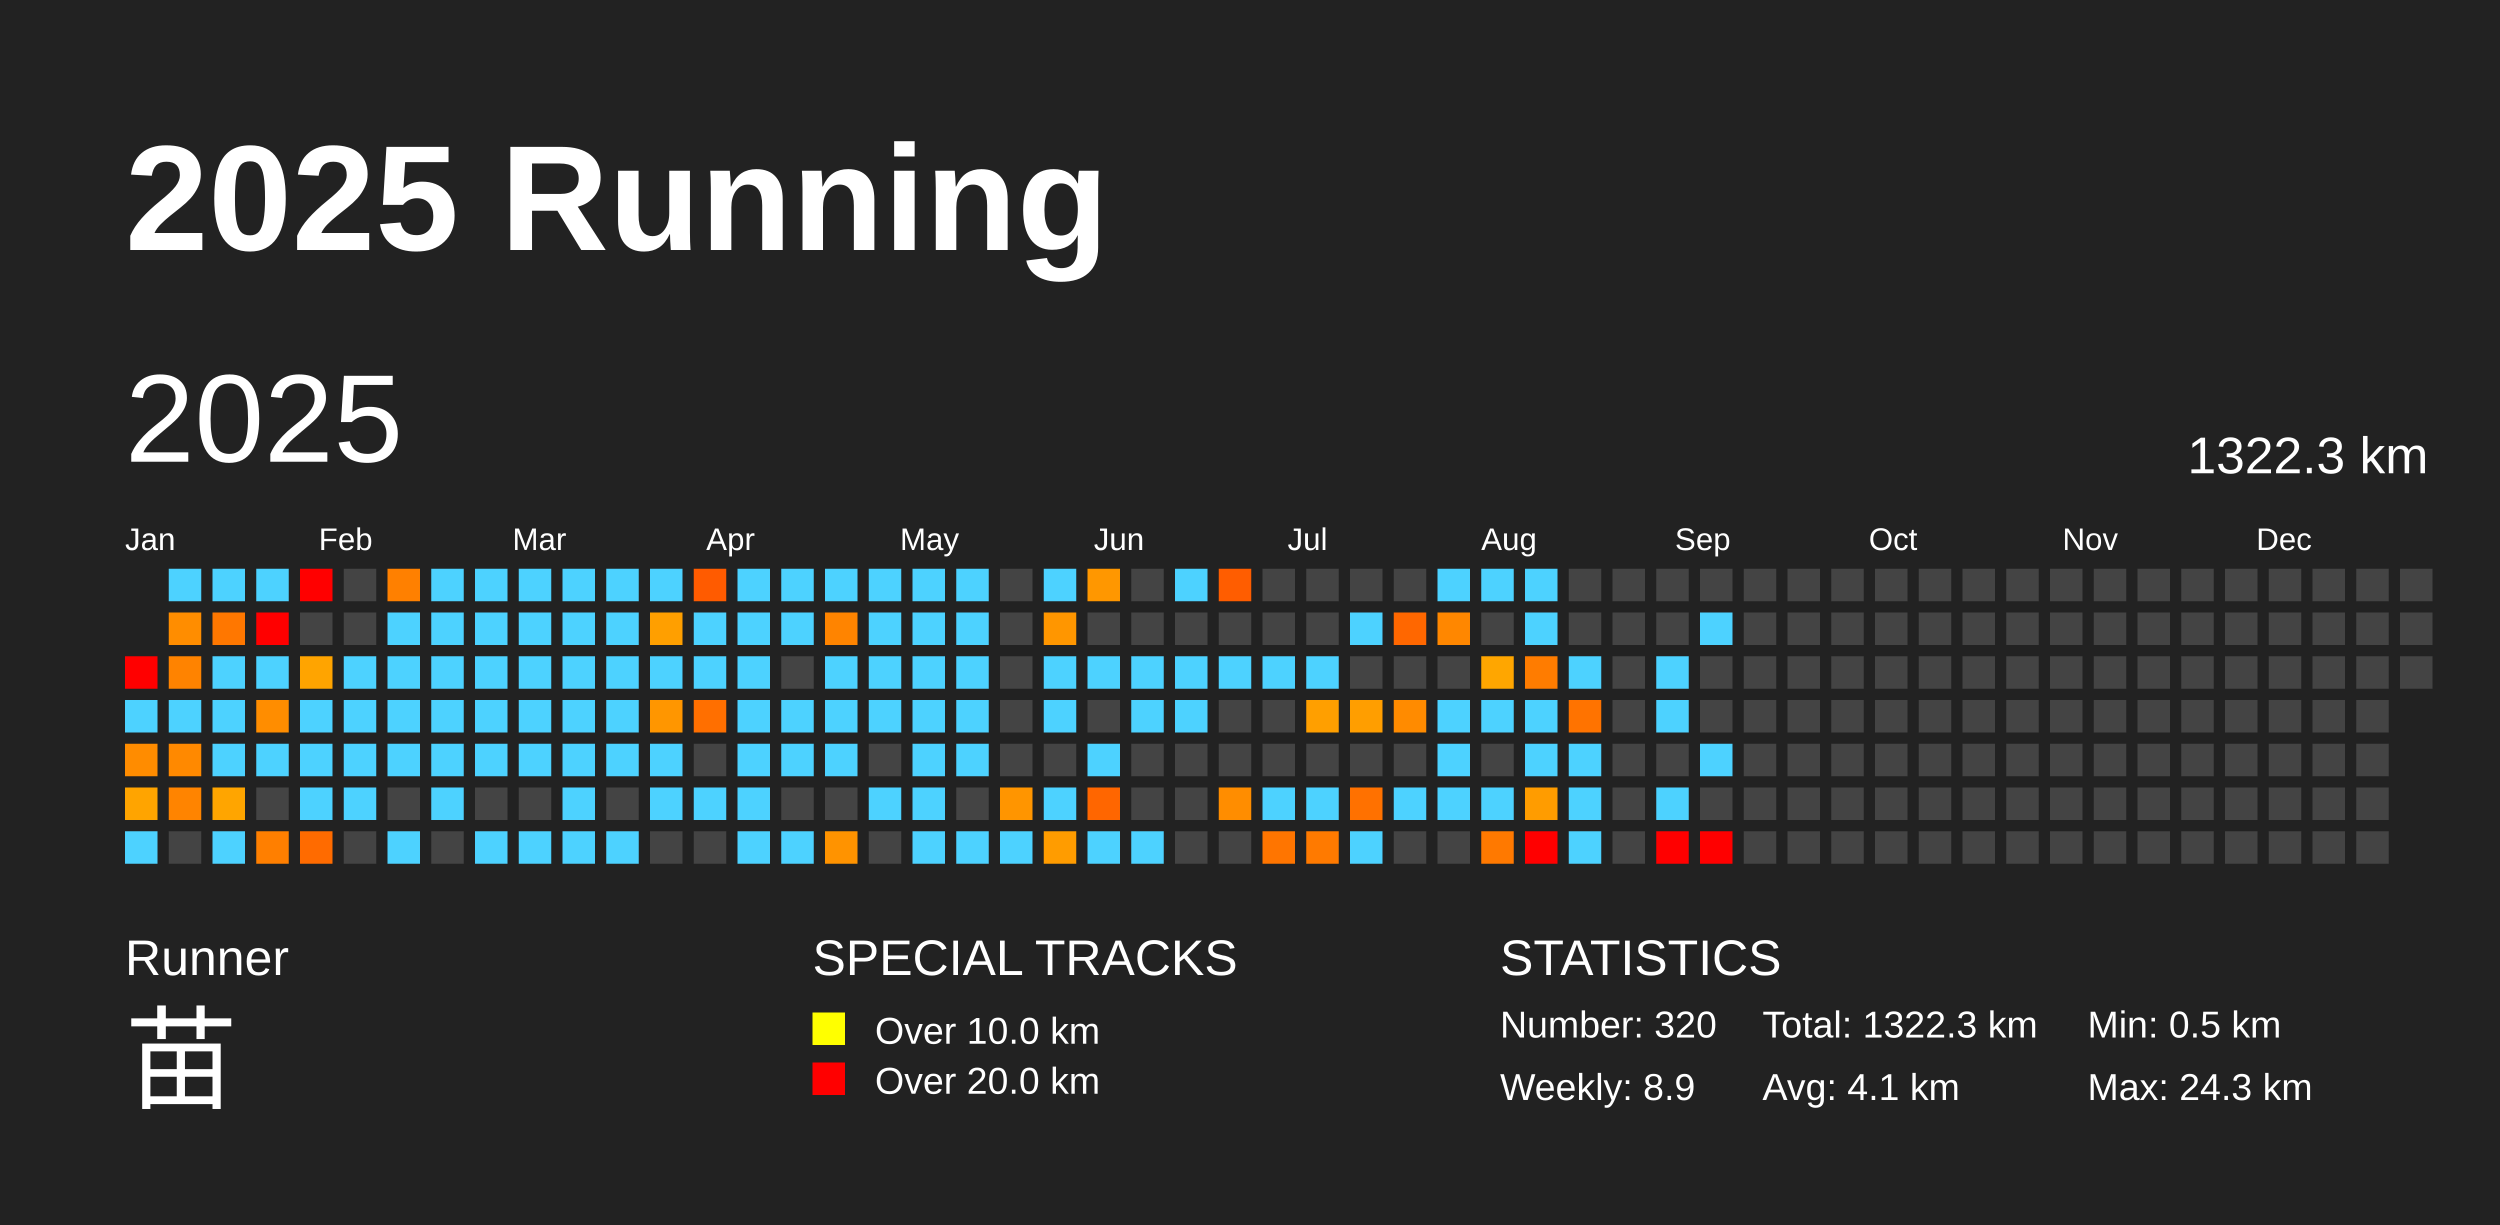
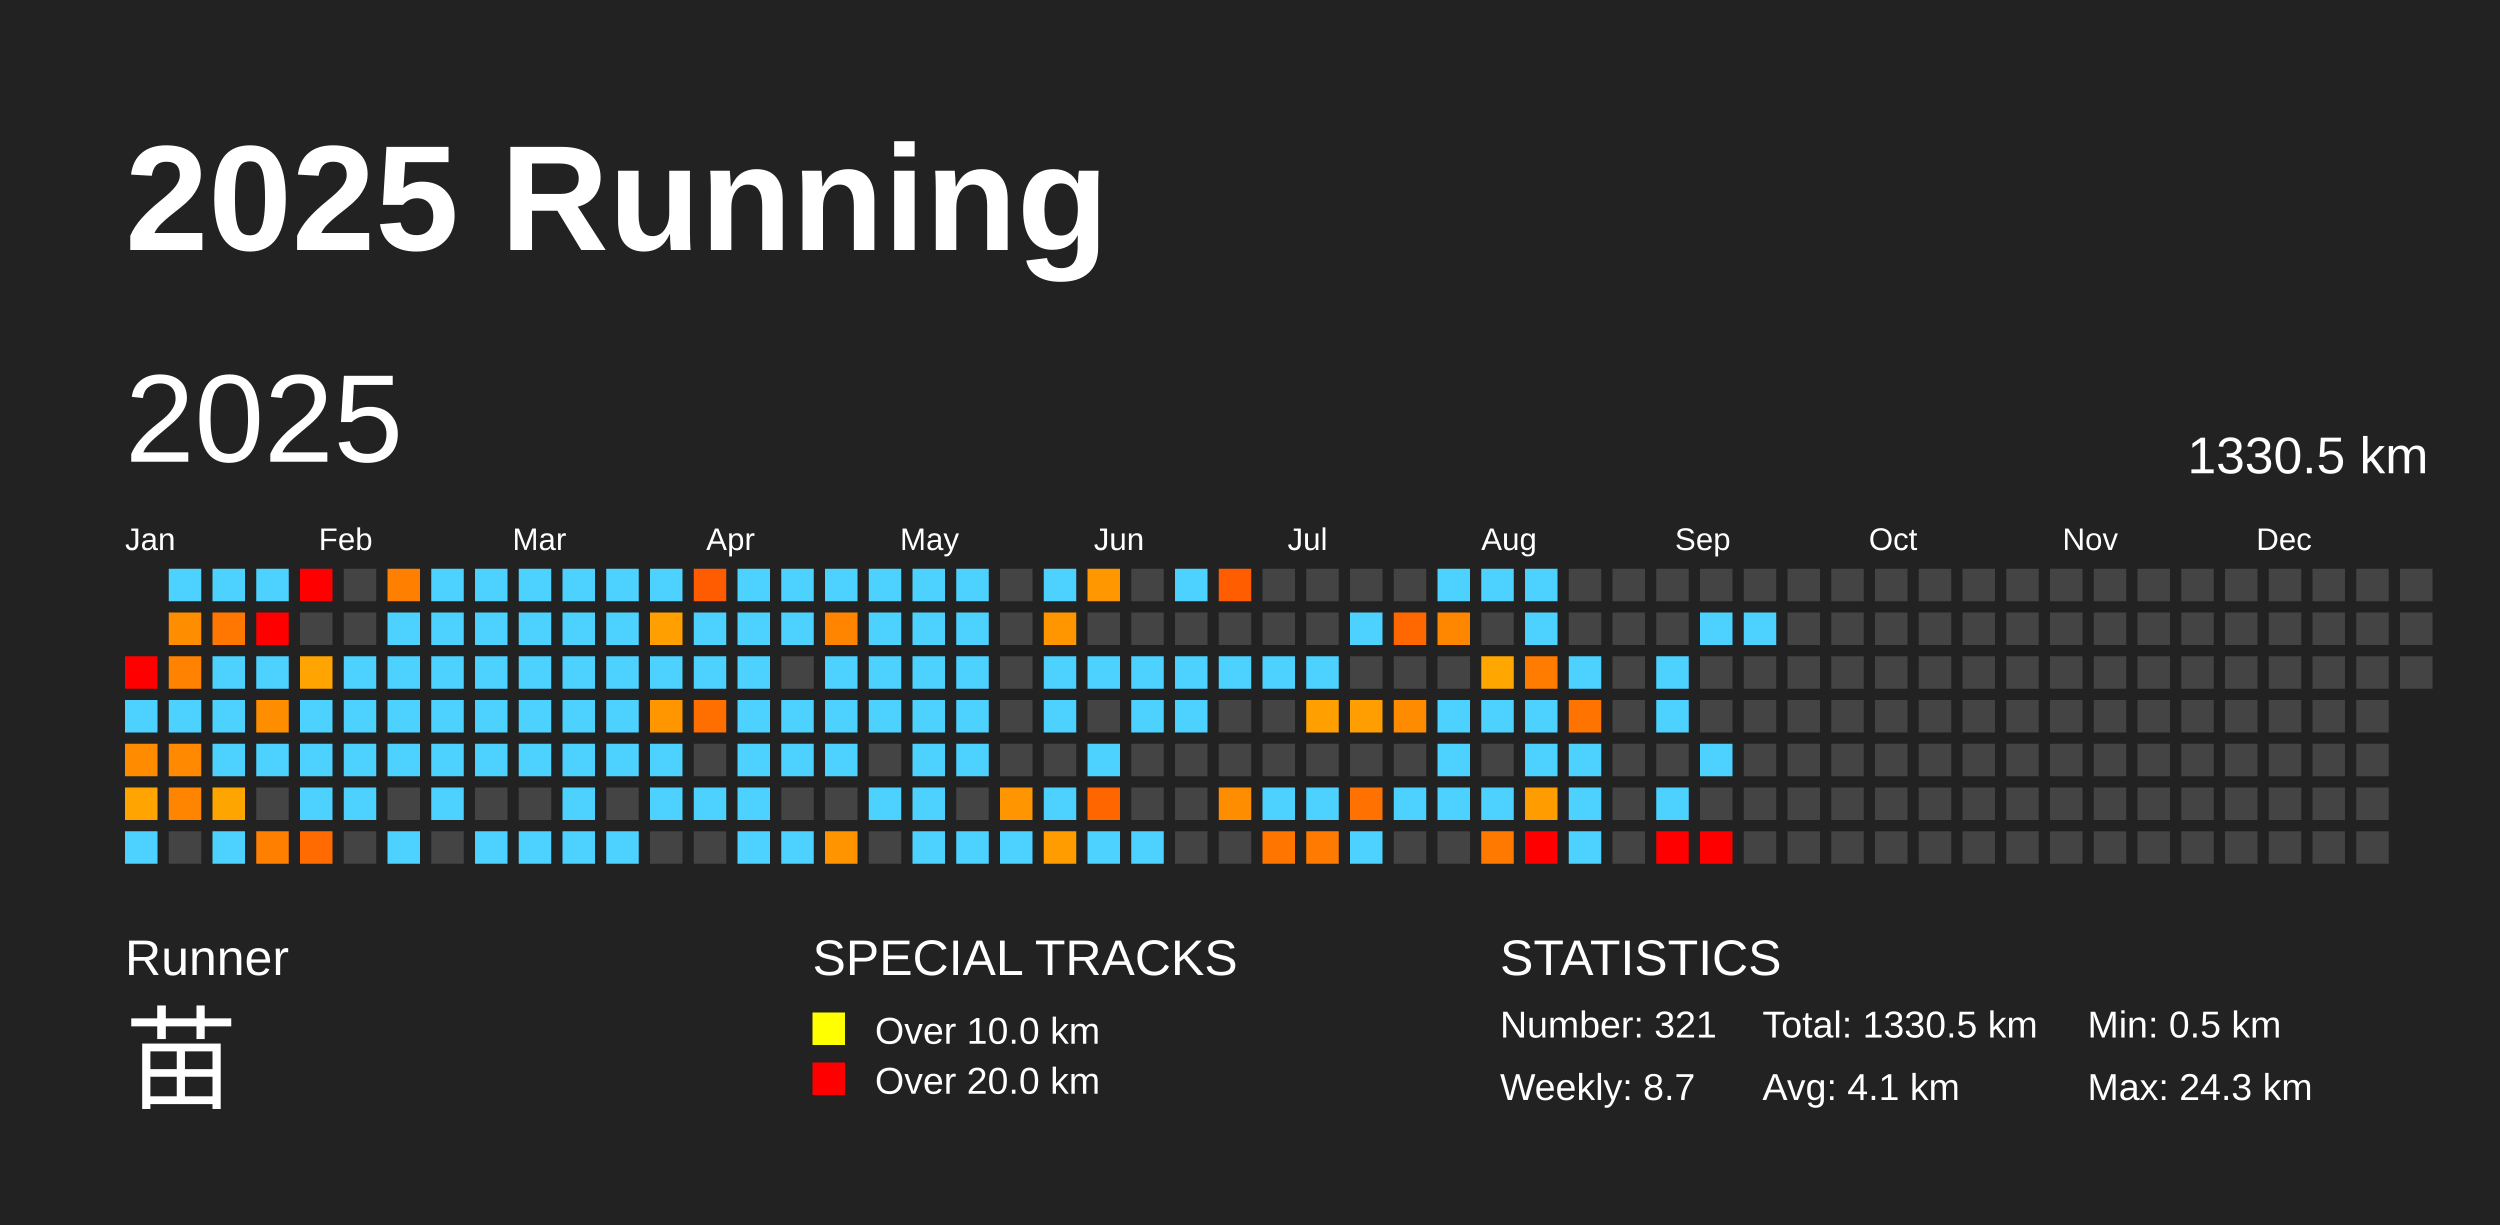
<svg xmlns="http://www.w3.org/2000/svg" baseProfile="full" height="98mm" version="1.1" viewBox="0,0,200,98" width="200mm">
  <defs />
  <rect fill="#222222" height="98" width="200" x="0" y="0" />
  <text fill="#FFFFFF" style="font-size:12px; font-family:Arial; font-weight:bold;" x="10" y="20">2025 Running</text>
  <text fill="#FFFFFF" style="font-size:4px; font-family:Arial" x="10" y="78">Runner</text>
  <text fill="#FFFFFF" style="font-size:9px; font-family:Arial" x="10" y="88">苗</text>
  <text fill="#FFFFFF" style="font-size:4px; font-family:Arial" x="65" y="78">SPECIAL TRACKS</text>
  <rect fill="yellow" height="2.6" width="2.6" x="65" y="81" />
  <text fill="#FFFFFF" style="font-size:3px; font-family:Arial" x="70" y="83.5">Over 10.0 km</text>
  <rect fill="red" height="2.6" width="2.6" x="65" y="85" />
  <text fill="#FFFFFF" style="font-size:3px; font-family:Arial" x="70" y="87.5">Over 20.0 km</text>
  <text fill="#FFFFFF" style="font-size:4px; font-family:Arial" x="120" y="78">STATISTICS</text>
-   <text fill="#FFFFFF" style="font-size:3px; font-family:Arial" x="120" y="83">Number: 320</text>
-   <text fill="#FFFFFF" style="font-size:3px; font-family:Arial" x="120" y="88">Weekly: 8.9</text>
-   <text fill="#FFFFFF" style="font-size:3px; font-family:Arial" x="141" y="83">Total: 1322.3 km</text>
+   <text fill="#FFFFFF" style="font-size:3px; font-family:Arial" x="120" y="83">Number: 321</text>
+   <text fill="#FFFFFF" style="font-size:3px; font-family:Arial" x="120" y="88">Weekly: 8.7</text>
+   <text fill="#FFFFFF" style="font-size:3px; font-family:Arial" x="141" y="83">Total: 1330.5 km</text>
  <text fill="#FFFFFF" style="font-size:3px; font-family:Arial" x="141" y="88">Avg: 4.1 km</text>
  <text fill="#FFFFFF" style="font-size:3px; font-family:Arial" x="167" y="83">Min: 0.5 km</text>
  <text fill="#FFFFFF" style="font-size:3px; font-family:Arial" x="167" y="88">Max: 24.3 km</text>
  <text dominant-baseline="hanging" fill="#FFFFFF" style="font-size:10.0px; font-family:Arial;" x="10" y="30">2025</text>
-   <text dominant-baseline="hanging" fill="#FFFFFF" style="font-size:4.125px; font-family:Arial;" x="175" y="35">1322.3 km</text>
+   <text dominant-baseline="hanging" fill="#FFFFFF" style="font-size:4.125px; font-family:Arial;" x="175" y="35">1330.5 km</text>
  <text fill="#FFFFFF" style="font-size:2.5px; font-family:Arial" x="10.0" y="44">Jan</text>
  <text fill="#FFFFFF" style="font-size:2.5px; font-family:Arial" x="25.5" y="44">Feb</text>
  <text fill="#FFFFFF" style="font-size:2.5px; font-family:Arial" x="41.0" y="44">Mar</text>
  <text fill="#FFFFFF" style="font-size:2.5px; font-family:Arial" x="56.5" y="44">Apr</text>
  <text fill="#FFFFFF" style="font-size:2.5px; font-family:Arial" x="72.0" y="44">May</text>
  <text fill="#FFFFFF" style="font-size:2.5px; font-family:Arial" x="87.5" y="44">Jun</text>
  <text fill="#FFFFFF" style="font-size:2.5px; font-family:Arial" x="103.0" y="44">Jul</text>
  <text fill="#FFFFFF" style="font-size:2.5px; font-family:Arial" x="118.5" y="44">Aug</text>
  <text fill="#FFFFFF" style="font-size:2.5px; font-family:Arial" x="134.0" y="44">Sep</text>
  <text fill="#FFFFFF" style="font-size:2.5px; font-family:Arial" x="149.5" y="44">Oct</text>
  <text fill="#FFFFFF" style="font-size:2.5px; font-family:Arial" x="165.0" y="44">Nov</text>
  <text fill="#FFFFFF" style="font-size:2.5px; font-family:Arial" x="180.5" y="44">Dec</text>
  <rect fill="red" height="2.6" width="2.6" x="10.0" y="52.5" />
  <rect fill="#4dd2ff" height="2.6" width="2.6" x="10.0" y="56.0" />
  <rect fill="#ff8c00" height="2.6" width="2.6" x="10.0" y="59.5" />
  <rect fill="#ffa400" height="2.6" width="2.6" x="10.0" y="63.0" />
  <rect fill="#4dd2ff" height="2.6" width="2.6" x="10.0" y="66.5" />
  <rect fill="#4dd2ff" height="2.6" width="2.6" x="13.5" y="45.5" />
  <rect fill="#ff8d00" height="2.6" width="2.6" x="13.5" y="49.0" />
  <rect fill="#ff8300" height="2.6" width="2.6" x="13.5" y="52.5" />
  <rect fill="#4dd2ff" height="2.6" width="2.6" x="13.5" y="56.0" />
  <rect fill="#ff8900" height="2.6" width="2.6" x="13.5" y="59.5" />
  <rect fill="#ff8400" height="2.6" width="2.6" x="13.5" y="63.0" />
  <rect fill="#444444" height="2.6" width="2.6" x="13.5" y="66.5" />
  <rect fill="#4dd2ff" height="2.6" width="2.6" x="17.0" y="45.5" />
  <rect fill="#ff7700" height="2.6" width="2.6" x="17.0" y="49.0" />
  <rect fill="#4dd2ff" height="2.6" width="2.6" x="17.0" y="52.5" />
  <rect fill="#4dd2ff" height="2.6" width="2.6" x="17.0" y="56.0" />
  <rect fill="#4dd2ff" height="2.6" width="2.6" x="17.0" y="59.5" />
  <rect fill="#ffa500" height="2.6" width="2.6" x="17.0" y="63.0" />
  <rect fill="#4dd2ff" height="2.6" width="2.6" x="17.0" y="66.5" />
  <rect fill="#4dd2ff" height="2.6" width="2.6" x="20.5" y="45.5" />
  <rect fill="red" height="2.6" width="2.6" x="20.5" y="49.0" />
  <rect fill="#4dd2ff" height="2.6" width="2.6" x="20.5" y="52.5" />
  <rect fill="#ff8d00" height="2.6" width="2.6" x="20.5" y="56.0" />
  <rect fill="#4dd2ff" height="2.6" width="2.6" x="20.5" y="59.5" />
  <rect fill="#444444" height="2.6" width="2.6" x="20.5" y="63.0" />
  <rect fill="#ff7f00" height="2.6" width="2.6" x="20.5" y="66.5" />
  <rect fill="red" height="2.6" width="2.6" x="24.0" y="45.5" />
  <rect fill="#444444" height="2.6" width="2.6" x="24.0" y="49.0" />
  <rect fill="#ffa400" height="2.6" width="2.6" x="24.0" y="52.5" />
  <rect fill="#4dd2ff" height="2.6" width="2.6" x="24.0" y="56.0" />
  <rect fill="#4dd2ff" height="2.6" width="2.6" x="24.0" y="59.5" />
  <rect fill="#4dd2ff" height="2.6" width="2.6" x="24.0" y="63.0" />
  <rect fill="#ff6b00" height="2.6" width="2.6" x="24.0" y="66.5" />
  <rect fill="#444444" height="2.6" width="2.6" x="27.5" y="45.5" />
  <rect fill="#444444" height="2.6" width="2.6" x="27.5" y="49.0" />
  <rect fill="#4dd2ff" height="2.6" width="2.6" x="27.5" y="52.5" />
  <rect fill="#4dd2ff" height="2.6" width="2.6" x="27.5" y="56.0" />
  <rect fill="#4dd2ff" height="2.6" width="2.6" x="27.5" y="59.5" />
  <rect fill="#4dd2ff" height="2.6" width="2.6" x="27.5" y="63.0" />
  <rect fill="#444444" height="2.6" width="2.6" x="27.5" y="66.5" />
  <rect fill="#ff8000" height="2.6" width="2.6" x="31.0" y="45.5" />
  <rect fill="#4dd2ff" height="2.6" width="2.6" x="31.0" y="49.0" />
  <rect fill="#4dd2ff" height="2.6" width="2.6" x="31.0" y="52.5" />
  <rect fill="#4dd2ff" height="2.6" width="2.6" x="31.0" y="56.0" />
  <rect fill="#4dd2ff" height="2.6" width="2.6" x="31.0" y="59.5" />
  <rect fill="#444444" height="2.6" width="2.6" x="31.0" y="63.0" />
  <rect fill="#4dd2ff" height="2.6" width="2.6" x="31.0" y="66.5" />
  <rect fill="#4dd2ff" height="2.6" width="2.6" x="34.5" y="45.5" />
  <rect fill="#4dd2ff" height="2.6" width="2.6" x="34.5" y="49.0" />
  <rect fill="#4dd2ff" height="2.6" width="2.6" x="34.5" y="52.5" />
  <rect fill="#4dd2ff" height="2.6" width="2.6" x="34.5" y="56.0" />
  <rect fill="#4dd2ff" height="2.6" width="2.6" x="34.5" y="59.5" />
  <rect fill="#4dd2ff" height="2.6" width="2.6" x="34.5" y="63.0" />
  <rect fill="#444444" height="2.6" width="2.6" x="34.5" y="66.5" />
  <rect fill="#4dd2ff" height="2.6" width="2.6" x="38.0" y="45.5" />
  <rect fill="#4dd2ff" height="2.6" width="2.6" x="38.0" y="49.0" />
  <rect fill="#4dd2ff" height="2.6" width="2.6" x="38.0" y="52.5" />
  <rect fill="#4dd2ff" height="2.6" width="2.6" x="38.0" y="56.0" />
  <rect fill="#4dd2ff" height="2.6" width="2.6" x="38.0" y="59.5" />
  <rect fill="#444444" height="2.6" width="2.6" x="38.0" y="63.0" />
  <rect fill="#4dd2ff" height="2.6" width="2.6" x="38.0" y="66.5" />
  <rect fill="#4dd2ff" height="2.6" width="2.6" x="41.5" y="45.5" />
  <rect fill="#4dd2ff" height="2.6" width="2.6" x="41.5" y="49.0" />
  <rect fill="#4dd2ff" height="2.6" width="2.6" x="41.5" y="52.5" />
  <rect fill="#4dd2ff" height="2.6" width="2.6" x="41.5" y="56.0" />
  <rect fill="#4dd2ff" height="2.6" width="2.6" x="41.5" y="59.5" />
  <rect fill="#444444" height="2.6" width="2.6" x="41.5" y="63.0" />
  <rect fill="#4dd2ff" height="2.6" width="2.6" x="41.5" y="66.5" />
  <rect fill="#4dd2ff" height="2.6" width="2.6" x="45.0" y="45.5" />
  <rect fill="#4dd2ff" height="2.6" width="2.6" x="45.0" y="49.0" />
  <rect fill="#4dd2ff" height="2.6" width="2.6" x="45.0" y="52.5" />
  <rect fill="#4dd2ff" height="2.6" width="2.6" x="45.0" y="56.0" />
  <rect fill="#4dd2ff" height="2.6" width="2.6" x="45.0" y="59.5" />
  <rect fill="#4dd2ff" height="2.6" width="2.6" x="45.0" y="63.0" />
  <rect fill="#4dd2ff" height="2.6" width="2.6" x="45.0" y="66.5" />
  <rect fill="#4dd2ff" height="2.6" width="2.6" x="48.5" y="45.5" />
  <rect fill="#4dd2ff" height="2.6" width="2.6" x="48.5" y="49.0" />
  <rect fill="#4dd2ff" height="2.6" width="2.6" x="48.5" y="52.5" />
  <rect fill="#4dd2ff" height="2.6" width="2.6" x="48.5" y="56.0" />
  <rect fill="#4dd2ff" height="2.6" width="2.6" x="48.5" y="59.5" />
  <rect fill="#444444" height="2.6" width="2.6" x="48.5" y="63.0" />
  <rect fill="#4dd2ff" height="2.6" width="2.6" x="48.5" y="66.5" />
  <rect fill="#4dd2ff" height="2.6" width="2.6" x="52.0" y="45.5" />
  <rect fill="#ff9f00" height="2.6" width="2.6" x="52.0" y="49.0" />
  <rect fill="#4dd2ff" height="2.6" width="2.6" x="52.0" y="52.5" />
  <rect fill="#ff9600" height="2.6" width="2.6" x="52.0" y="56.0" />
  <rect fill="#4dd2ff" height="2.6" width="2.6" x="52.0" y="59.5" />
  <rect fill="#4dd2ff" height="2.6" width="2.6" x="52.0" y="63.0" />
  <rect fill="#444444" height="2.6" width="2.6" x="52.0" y="66.5" />
  <rect fill="#ff5b00" height="2.6" width="2.6" x="55.5" y="45.5" />
  <rect fill="#4dd2ff" height="2.6" width="2.6" x="55.5" y="49.0" />
  <rect fill="#4dd2ff" height="2.6" width="2.6" x="55.5" y="52.5" />
  <rect fill="#ff6f00" height="2.6" width="2.6" x="55.5" y="56.0" />
  <rect fill="#444444" height="2.6" width="2.6" x="55.5" y="59.5" />
  <rect fill="#4dd2ff" height="2.6" width="2.6" x="55.5" y="63.0" />
  <rect fill="#444444" height="2.6" width="2.6" x="55.5" y="66.5" />
  <rect fill="#4dd2ff" height="2.6" width="2.6" x="59.0" y="45.5" />
  <rect fill="#4dd2ff" height="2.6" width="2.6" x="59.0" y="49.0" />
  <rect fill="#4dd2ff" height="2.6" width="2.6" x="59.0" y="52.5" />
  <rect fill="#4dd2ff" height="2.6" width="2.6" x="59.0" y="56.0" />
  <rect fill="#4dd2ff" height="2.6" width="2.6" x="59.0" y="59.5" />
  <rect fill="#4dd2ff" height="2.6" width="2.6" x="59.0" y="63.0" />
  <rect fill="#4dd2ff" height="2.6" width="2.6" x="59.0" y="66.5" />
  <rect fill="#4dd2ff" height="2.6" width="2.6" x="62.5" y="45.5" />
  <rect fill="#4dd2ff" height="2.6" width="2.6" x="62.5" y="49.0" />
  <rect fill="#444444" height="2.6" width="2.6" x="62.5" y="52.5" />
  <rect fill="#4dd2ff" height="2.6" width="2.6" x="62.5" y="56.0" />
  <rect fill="#4dd2ff" height="2.6" width="2.6" x="62.5" y="59.5" />
  <rect fill="#444444" height="2.6" width="2.6" x="62.5" y="63.0" />
  <rect fill="#4dd2ff" height="2.6" width="2.6" x="62.5" y="66.5" />
  <rect fill="#4dd2ff" height="2.6" width="2.6" x="66.0" y="45.5" />
  <rect fill="#ff8400" height="2.6" width="2.6" x="66.0" y="49.0" />
  <rect fill="#4dd2ff" height="2.6" width="2.6" x="66.0" y="52.5" />
  <rect fill="#4dd2ff" height="2.6" width="2.6" x="66.0" y="56.0" />
  <rect fill="#4dd2ff" height="2.6" width="2.6" x="66.0" y="59.5" />
  <rect fill="#444444" height="2.6" width="2.6" x="66.0" y="63.0" />
  <rect fill="#ff9300" height="2.6" width="2.6" x="66.0" y="66.5" />
  <rect fill="#4dd2ff" height="2.6" width="2.6" x="69.5" y="45.5" />
  <rect fill="#4dd2ff" height="2.6" width="2.6" x="69.5" y="49.0" />
  <rect fill="#4dd2ff" height="2.6" width="2.6" x="69.5" y="52.5" />
  <rect fill="#4dd2ff" height="2.6" width="2.6" x="69.5" y="56.0" />
  <rect fill="#444444" height="2.6" width="2.6" x="69.5" y="59.5" />
  <rect fill="#4dd2ff" height="2.6" width="2.6" x="69.5" y="63.0" />
  <rect fill="#444444" height="2.6" width="2.6" x="69.5" y="66.5" />
  <rect fill="#4dd2ff" height="2.6" width="2.6" x="73.0" y="45.5" />
  <rect fill="#4dd2ff" height="2.6" width="2.6" x="73.0" y="49.0" />
  <rect fill="#4dd2ff" height="2.6" width="2.6" x="73.0" y="52.5" />
  <rect fill="#4dd2ff" height="2.6" width="2.6" x="73.0" y="56.0" />
  <rect fill="#4dd2ff" height="2.6" width="2.6" x="73.0" y="59.5" />
  <rect fill="#4dd2ff" height="2.6" width="2.6" x="73.0" y="63.0" />
  <rect fill="#4dd2ff" height="2.6" width="2.6" x="73.0" y="66.5" />
  <rect fill="#4dd2ff" height="2.6" width="2.6" x="76.5" y="45.5" />
  <rect fill="#4dd2ff" height="2.6" width="2.6" x="76.5" y="49.0" />
  <rect fill="#4dd2ff" height="2.6" width="2.6" x="76.5" y="52.5" />
  <rect fill="#4dd2ff" height="2.6" width="2.6" x="76.5" y="56.0" />
  <rect fill="#4dd2ff" height="2.6" width="2.6" x="76.5" y="59.5" />
  <rect fill="#444444" height="2.6" width="2.6" x="76.5" y="63.0" />
  <rect fill="#4dd2ff" height="2.6" width="2.6" x="76.5" y="66.5" />
  <rect fill="#444444" height="2.6" width="2.6" x="80.0" y="45.5" />
  <rect fill="#444444" height="2.6" width="2.6" x="80.0" y="49.0" />
  <rect fill="#444444" height="2.6" width="2.6" x="80.0" y="52.5" />
  <rect fill="#444444" height="2.6" width="2.6" x="80.0" y="56.0" />
  <rect fill="#444444" height="2.6" width="2.6" x="80.0" y="59.5" />
  <rect fill="#ff9500" height="2.6" width="2.6" x="80.0" y="63.0" />
  <rect fill="#4dd2ff" height="2.6" width="2.6" x="80.0" y="66.5" />
  <rect fill="#4dd2ff" height="2.6" width="2.6" x="83.5" y="45.5" />
  <rect fill="#ff9600" height="2.6" width="2.6" x="83.5" y="49.0" />
  <rect fill="#4dd2ff" height="2.6" width="2.6" x="83.5" y="52.5" />
  <rect fill="#4dd2ff" height="2.6" width="2.6" x="83.5" y="56.0" />
  <rect fill="#444444" height="2.6" width="2.6" x="83.5" y="59.5" />
  <rect fill="#4dd2ff" height="2.6" width="2.6" x="83.5" y="63.0" />
  <rect fill="#ff9c00" height="2.6" width="2.6" x="83.5" y="66.5" />
  <rect fill="#ff9700" height="2.6" width="2.6" x="87.0" y="45.5" />
  <rect fill="#444444" height="2.6" width="2.6" x="87.0" y="49.0" />
  <rect fill="#4dd2ff" height="2.6" width="2.6" x="87.0" y="52.5" />
  <rect fill="#444444" height="2.6" width="2.6" x="87.0" y="56.0" />
  <rect fill="#4dd2ff" height="2.6" width="2.6" x="87.0" y="59.5" />
  <rect fill="#ff6600" height="2.6" width="2.6" x="87.0" y="63.0" />
  <rect fill="#4dd2ff" height="2.6" width="2.6" x="87.0" y="66.5" />
  <rect fill="#444444" height="2.6" width="2.6" x="90.5" y="45.5" />
  <rect fill="#444444" height="2.6" width="2.6" x="90.5" y="49.0" />
  <rect fill="#4dd2ff" height="2.6" width="2.6" x="90.5" y="52.5" />
  <rect fill="#4dd2ff" height="2.6" width="2.6" x="90.5" y="56.0" />
  <rect fill="#444444" height="2.6" width="2.6" x="90.5" y="59.5" />
  <rect fill="#444444" height="2.6" width="2.6" x="90.5" y="63.0" />
  <rect fill="#4dd2ff" height="2.6" width="2.6" x="90.5" y="66.5" />
  <rect fill="#4dd2ff" height="2.6" width="2.6" x="94.0" y="45.5" />
  <rect fill="#444444" height="2.6" width="2.6" x="94.0" y="49.0" />
  <rect fill="#4dd2ff" height="2.6" width="2.6" x="94.0" y="52.5" />
  <rect fill="#4dd2ff" height="2.6" width="2.6" x="94.0" y="56.0" />
  <rect fill="#444444" height="2.6" width="2.6" x="94.0" y="59.5" />
  <rect fill="#444444" height="2.6" width="2.6" x="94.0" y="63.0" />
  <rect fill="#444444" height="2.6" width="2.6" x="94.0" y="66.5" />
  <rect fill="#ff5d00" height="2.6" width="2.6" x="97.5" y="45.5" />
  <rect fill="#444444" height="2.6" width="2.6" x="97.5" y="49.0" />
  <rect fill="#4dd2ff" height="2.6" width="2.6" x="97.5" y="52.5" />
  <rect fill="#444444" height="2.6" width="2.6" x="97.5" y="56.0" />
  <rect fill="#444444" height="2.6" width="2.6" x="97.5" y="59.5" />
  <rect fill="#ff8d00" height="2.6" width="2.6" x="97.5" y="63.0" />
  <rect fill="#444444" height="2.6" width="2.6" x="97.5" y="66.5" />
  <rect fill="#444444" height="2.6" width="2.6" x="101.0" y="45.5" />
  <rect fill="#444444" height="2.6" width="2.6" x="101.0" y="49.0" />
  <rect fill="#4dd2ff" height="2.6" width="2.6" x="101.0" y="52.5" />
  <rect fill="#444444" height="2.6" width="2.6" x="101.0" y="56.0" />
  <rect fill="#444444" height="2.6" width="2.6" x="101.0" y="59.5" />
  <rect fill="#4dd2ff" height="2.6" width="2.6" x="101.0" y="63.0" />
  <rect fill="#ff7500" height="2.6" width="2.6" x="101.0" y="66.5" />
  <rect fill="#444444" height="2.6" width="2.6" x="104.5" y="45.5" />
  <rect fill="#444444" height="2.6" width="2.6" x="104.5" y="49.0" />
  <rect fill="#4dd2ff" height="2.6" width="2.6" x="104.5" y="52.5" />
  <rect fill="#ff9f00" height="2.6" width="2.6" x="104.5" y="56.0" />
  <rect fill="#444444" height="2.6" width="2.6" x="104.5" y="59.5" />
  <rect fill="#4dd2ff" height="2.6" width="2.6" x="104.5" y="63.0" />
  <rect fill="#ff7a00" height="2.6" width="2.6" x="104.5" y="66.5" />
  <rect fill="#444444" height="2.6" width="2.6" x="108.0" y="45.5" />
  <rect fill="#4dd2ff" height="2.6" width="2.6" x="108.0" y="49.0" />
  <rect fill="#444444" height="2.6" width="2.6" x="108.0" y="52.5" />
  <rect fill="#ff9e00" height="2.6" width="2.6" x="108.0" y="56.0" />
  <rect fill="#444444" height="2.6" width="2.6" x="108.0" y="59.5" />
  <rect fill="#ff7100" height="2.6" width="2.6" x="108.0" y="63.0" />
  <rect fill="#4dd2ff" height="2.6" width="2.6" x="108.0" y="66.5" />
  <rect fill="#444444" height="2.6" width="2.6" x="111.5" y="45.5" />
  <rect fill="#ff6700" height="2.6" width="2.6" x="111.5" y="49.0" />
  <rect fill="#444444" height="2.6" width="2.6" x="111.5" y="52.5" />
  <rect fill="#ff8b00" height="2.6" width="2.6" x="111.5" y="56.0" />
  <rect fill="#444444" height="2.6" width="2.6" x="111.5" y="59.5" />
  <rect fill="#4dd2ff" height="2.6" width="2.6" x="111.5" y="63.0" />
  <rect fill="#444444" height="2.6" width="2.6" x="111.5" y="66.5" />
  <rect fill="#4dd2ff" height="2.6" width="2.6" x="115.0" y="45.5" />
  <rect fill="#ff8700" height="2.6" width="2.6" x="115.0" y="49.0" />
  <rect fill="#444444" height="2.6" width="2.6" x="115.0" y="52.5" />
  <rect fill="#4dd2ff" height="2.6" width="2.6" x="115.0" y="56.0" />
  <rect fill="#4dd2ff" height="2.6" width="2.6" x="115.0" y="59.5" />
  <rect fill="#4dd2ff" height="2.6" width="2.6" x="115.0" y="63.0" />
  <rect fill="#444444" height="2.6" width="2.6" x="115.0" y="66.5" />
  <rect fill="#4dd2ff" height="2.6" width="2.6" x="118.5" y="45.5" />
  <rect fill="#444444" height="2.6" width="2.6" x="118.5" y="49.0" />
  <rect fill="#ffa600" height="2.6" width="2.6" x="118.5" y="52.5" />
  <rect fill="#4dd2ff" height="2.6" width="2.6" x="118.5" y="56.0" />
  <rect fill="#444444" height="2.6" width="2.6" x="118.5" y="59.5" />
  <rect fill="#4dd2ff" height="2.6" width="2.6" x="118.5" y="63.0" />
  <rect fill="#ff7900" height="2.6" width="2.6" x="118.5" y="66.5" />
  <rect fill="#4dd2ff" height="2.6" width="2.6" x="122.0" y="45.5" />
  <rect fill="#4dd2ff" height="2.6" width="2.6" x="122.0" y="49.0" />
  <rect fill="#ff7c00" height="2.6" width="2.6" x="122.0" y="52.5" />
  <rect fill="#4dd2ff" height="2.6" width="2.6" x="122.0" y="56.0" />
  <rect fill="#4dd2ff" height="2.6" width="2.6" x="122.0" y="59.5" />
  <rect fill="#ff9c00" height="2.6" width="2.6" x="122.0" y="63.0" />
  <rect fill="red" height="2.6" width="2.6" x="122.0" y="66.5" />
  <rect fill="#444444" height="2.6" width="2.6" x="125.5" y="45.5" />
  <rect fill="#444444" height="2.6" width="2.6" x="125.5" y="49.0" />
  <rect fill="#4dd2ff" height="2.6" width="2.6" x="125.5" y="52.5" />
  <rect fill="#ff7300" height="2.6" width="2.6" x="125.5" y="56.0" />
  <rect fill="#4dd2ff" height="2.6" width="2.6" x="125.5" y="59.5" />
  <rect fill="#4dd2ff" height="2.6" width="2.6" x="125.5" y="63.0" />
  <rect fill="#4dd2ff" height="2.6" width="2.6" x="125.5" y="66.5" />
  <rect fill="#444444" height="2.6" width="2.6" x="129.0" y="45.5" />
  <rect fill="#444444" height="2.6" width="2.6" x="129.0" y="49.0" />
  <rect fill="#444444" height="2.6" width="2.6" x="129.0" y="52.5" />
  <rect fill="#444444" height="2.6" width="2.6" x="129.0" y="56.0" />
  <rect fill="#444444" height="2.6" width="2.6" x="129.0" y="59.5" />
  <rect fill="#444444" height="2.6" width="2.6" x="129.0" y="63.0" />
  <rect fill="#444444" height="2.6" width="2.6" x="129.0" y="66.5" />
  <rect fill="#444444" height="2.6" width="2.6" x="132.5" y="45.5" />
  <rect fill="#444444" height="2.6" width="2.6" x="132.5" y="49.0" />
  <rect fill="#4dd2ff" height="2.6" width="2.6" x="132.5" y="52.5" />
  <rect fill="#4dd2ff" height="2.6" width="2.6" x="132.5" y="56.0" />
  <rect fill="#444444" height="2.6" width="2.6" x="132.5" y="59.5" />
  <rect fill="#4dd2ff" height="2.6" width="2.6" x="132.5" y="63.0" />
  <rect fill="red" height="2.6" width="2.6" x="132.5" y="66.5" />
  <rect fill="#444444" height="2.6" width="2.6" x="136.0" y="45.5" />
  <rect fill="#4dd2ff" height="2.6" width="2.6" x="136.0" y="49.0" />
  <rect fill="#444444" height="2.6" width="2.6" x="136.0" y="52.5" />
  <rect fill="#444444" height="2.6" width="2.6" x="136.0" y="56.0" />
  <rect fill="#4dd2ff" height="2.6" width="2.6" x="136.0" y="59.5" />
  <rect fill="#444444" height="2.6" width="2.6" x="136.0" y="63.0" />
  <rect fill="red" height="2.6" width="2.6" x="136.0" y="66.5" />
  <rect fill="#444444" height="2.6" width="2.6" x="139.5" y="45.5" />
-   <rect fill="#444444" height="2.6" width="2.6" x="139.5" y="49.0" />
+   <rect fill="#4dd2ff" height="2.6" width="2.6" x="139.5" y="49.0" />
  <rect fill="#444444" height="2.6" width="2.6" x="139.5" y="52.5" />
  <rect fill="#444444" height="2.6" width="2.6" x="139.5" y="56.0" />
  <rect fill="#444444" height="2.6" width="2.6" x="139.5" y="59.5" />
  <rect fill="#444444" height="2.6" width="2.6" x="139.5" y="63.0" />
  <rect fill="#444444" height="2.6" width="2.6" x="139.5" y="66.5" />
  <rect fill="#444444" height="2.6" width="2.6" x="143.0" y="45.5" />
  <rect fill="#444444" height="2.6" width="2.6" x="143.0" y="49.0" />
  <rect fill="#444444" height="2.6" width="2.6" x="143.0" y="52.5" />
  <rect fill="#444444" height="2.6" width="2.6" x="143.0" y="56.0" />
  <rect fill="#444444" height="2.6" width="2.6" x="143.0" y="59.5" />
  <rect fill="#444444" height="2.6" width="2.6" x="143.0" y="63.0" />
  <rect fill="#444444" height="2.6" width="2.6" x="143.0" y="66.5" />
  <rect fill="#444444" height="2.6" width="2.6" x="146.5" y="45.5" />
  <rect fill="#444444" height="2.6" width="2.6" x="146.5" y="49.0" />
  <rect fill="#444444" height="2.6" width="2.6" x="146.5" y="52.5" />
  <rect fill="#444444" height="2.6" width="2.6" x="146.5" y="56.0" />
  <rect fill="#444444" height="2.6" width="2.6" x="146.5" y="59.5" />
  <rect fill="#444444" height="2.6" width="2.6" x="146.5" y="63.0" />
  <rect fill="#444444" height="2.6" width="2.6" x="146.5" y="66.5" />
  <rect fill="#444444" height="2.6" width="2.6" x="150.0" y="45.5" />
  <rect fill="#444444" height="2.6" width="2.6" x="150.0" y="49.0" />
  <rect fill="#444444" height="2.6" width="2.6" x="150.0" y="52.5" />
  <rect fill="#444444" height="2.6" width="2.6" x="150.0" y="56.0" />
  <rect fill="#444444" height="2.6" width="2.6" x="150.0" y="59.5" />
  <rect fill="#444444" height="2.6" width="2.6" x="150.0" y="63.0" />
  <rect fill="#444444" height="2.6" width="2.6" x="150.0" y="66.5" />
  <rect fill="#444444" height="2.6" width="2.6" x="153.5" y="45.5" />
  <rect fill="#444444" height="2.6" width="2.6" x="153.5" y="49.0" />
  <rect fill="#444444" height="2.6" width="2.6" x="153.5" y="52.5" />
  <rect fill="#444444" height="2.6" width="2.6" x="153.5" y="56.0" />
  <rect fill="#444444" height="2.6" width="2.6" x="153.5" y="59.5" />
  <rect fill="#444444" height="2.6" width="2.6" x="153.5" y="63.0" />
  <rect fill="#444444" height="2.6" width="2.6" x="153.5" y="66.5" />
  <rect fill="#444444" height="2.6" width="2.6" x="157.0" y="45.5" />
  <rect fill="#444444" height="2.6" width="2.6" x="157.0" y="49.0" />
  <rect fill="#444444" height="2.6" width="2.6" x="157.0" y="52.5" />
  <rect fill="#444444" height="2.6" width="2.6" x="157.0" y="56.0" />
  <rect fill="#444444" height="2.6" width="2.6" x="157.0" y="59.5" />
  <rect fill="#444444" height="2.6" width="2.6" x="157.0" y="63.0" />
  <rect fill="#444444" height="2.6" width="2.6" x="157.0" y="66.5" />
  <rect fill="#444444" height="2.6" width="2.6" x="160.5" y="45.5" />
  <rect fill="#444444" height="2.6" width="2.6" x="160.5" y="49.0" />
  <rect fill="#444444" height="2.6" width="2.6" x="160.5" y="52.5" />
  <rect fill="#444444" height="2.6" width="2.6" x="160.5" y="56.0" />
  <rect fill="#444444" height="2.6" width="2.6" x="160.5" y="59.5" />
  <rect fill="#444444" height="2.6" width="2.6" x="160.5" y="63.0" />
  <rect fill="#444444" height="2.6" width="2.6" x="160.5" y="66.5" />
  <rect fill="#444444" height="2.6" width="2.6" x="164.0" y="45.5" />
  <rect fill="#444444" height="2.6" width="2.6" x="164.0" y="49.0" />
  <rect fill="#444444" height="2.6" width="2.6" x="164.0" y="52.5" />
  <rect fill="#444444" height="2.6" width="2.6" x="164.0" y="56.0" />
  <rect fill="#444444" height="2.6" width="2.6" x="164.0" y="59.5" />
  <rect fill="#444444" height="2.6" width="2.6" x="164.0" y="63.0" />
  <rect fill="#444444" height="2.6" width="2.6" x="164.0" y="66.5" />
  <rect fill="#444444" height="2.6" width="2.6" x="167.5" y="45.5" />
  <rect fill="#444444" height="2.6" width="2.6" x="167.5" y="49.0" />
  <rect fill="#444444" height="2.6" width="2.6" x="167.5" y="52.5" />
  <rect fill="#444444" height="2.6" width="2.6" x="167.5" y="56.0" />
  <rect fill="#444444" height="2.6" width="2.6" x="167.5" y="59.5" />
  <rect fill="#444444" height="2.6" width="2.6" x="167.5" y="63.0" />
  <rect fill="#444444" height="2.6" width="2.6" x="167.5" y="66.5" />
  <rect fill="#444444" height="2.6" width="2.6" x="171.0" y="45.5" />
  <rect fill="#444444" height="2.6" width="2.6" x="171.0" y="49.0" />
  <rect fill="#444444" height="2.6" width="2.6" x="171.0" y="52.5" />
  <rect fill="#444444" height="2.6" width="2.6" x="171.0" y="56.0" />
  <rect fill="#444444" height="2.6" width="2.6" x="171.0" y="59.5" />
  <rect fill="#444444" height="2.6" width="2.6" x="171.0" y="63.0" />
  <rect fill="#444444" height="2.6" width="2.6" x="171.0" y="66.5" />
  <rect fill="#444444" height="2.6" width="2.6" x="174.5" y="45.5" />
  <rect fill="#444444" height="2.6" width="2.6" x="174.5" y="49.0" />
  <rect fill="#444444" height="2.6" width="2.6" x="174.5" y="52.5" />
  <rect fill="#444444" height="2.6" width="2.6" x="174.5" y="56.0" />
  <rect fill="#444444" height="2.6" width="2.6" x="174.5" y="59.5" />
  <rect fill="#444444" height="2.6" width="2.6" x="174.5" y="63.0" />
  <rect fill="#444444" height="2.6" width="2.6" x="174.5" y="66.5" />
  <rect fill="#444444" height="2.6" width="2.6" x="178.0" y="45.5" />
  <rect fill="#444444" height="2.6" width="2.6" x="178.0" y="49.0" />
  <rect fill="#444444" height="2.6" width="2.6" x="178.0" y="52.5" />
  <rect fill="#444444" height="2.6" width="2.6" x="178.0" y="56.0" />
  <rect fill="#444444" height="2.6" width="2.6" x="178.0" y="59.5" />
  <rect fill="#444444" height="2.6" width="2.6" x="178.0" y="63.0" />
  <rect fill="#444444" height="2.6" width="2.6" x="178.0" y="66.5" />
  <rect fill="#444444" height="2.6" width="2.6" x="181.5" y="45.5" />
  <rect fill="#444444" height="2.6" width="2.6" x="181.5" y="49.0" />
  <rect fill="#444444" height="2.6" width="2.6" x="181.5" y="52.5" />
  <rect fill="#444444" height="2.6" width="2.6" x="181.5" y="56.0" />
  <rect fill="#444444" height="2.6" width="2.6" x="181.5" y="59.5" />
  <rect fill="#444444" height="2.6" width="2.6" x="181.5" y="63.0" />
  <rect fill="#444444" height="2.6" width="2.6" x="181.5" y="66.5" />
  <rect fill="#444444" height="2.6" width="2.6" x="185.0" y="45.5" />
  <rect fill="#444444" height="2.6" width="2.6" x="185.0" y="49.0" />
  <rect fill="#444444" height="2.6" width="2.6" x="185.0" y="52.5" />
  <rect fill="#444444" height="2.6" width="2.6" x="185.0" y="56.0" />
  <rect fill="#444444" height="2.6" width="2.6" x="185.0" y="59.5" />
  <rect fill="#444444" height="2.6" width="2.6" x="185.0" y="63.0" />
  <rect fill="#444444" height="2.6" width="2.6" x="185.0" y="66.5" />
  <rect fill="#444444" height="2.6" width="2.6" x="188.5" y="45.5" />
  <rect fill="#444444" height="2.6" width="2.6" x="188.5" y="49.0" />
  <rect fill="#444444" height="2.6" width="2.6" x="188.5" y="52.5" />
  <rect fill="#444444" height="2.6" width="2.6" x="188.5" y="56.0" />
  <rect fill="#444444" height="2.6" width="2.6" x="188.5" y="59.5" />
  <rect fill="#444444" height="2.6" width="2.6" x="188.5" y="63.0" />
  <rect fill="#444444" height="2.6" width="2.6" x="188.5" y="66.5" />
  <rect fill="#444444" height="2.6" width="2.6" x="192.0" y="45.5" />
  <rect fill="#444444" height="2.6" width="2.6" x="192.0" y="49.0" />
  <rect fill="#444444" height="2.6" width="2.6" x="192.0" y="52.5" />
</svg>
